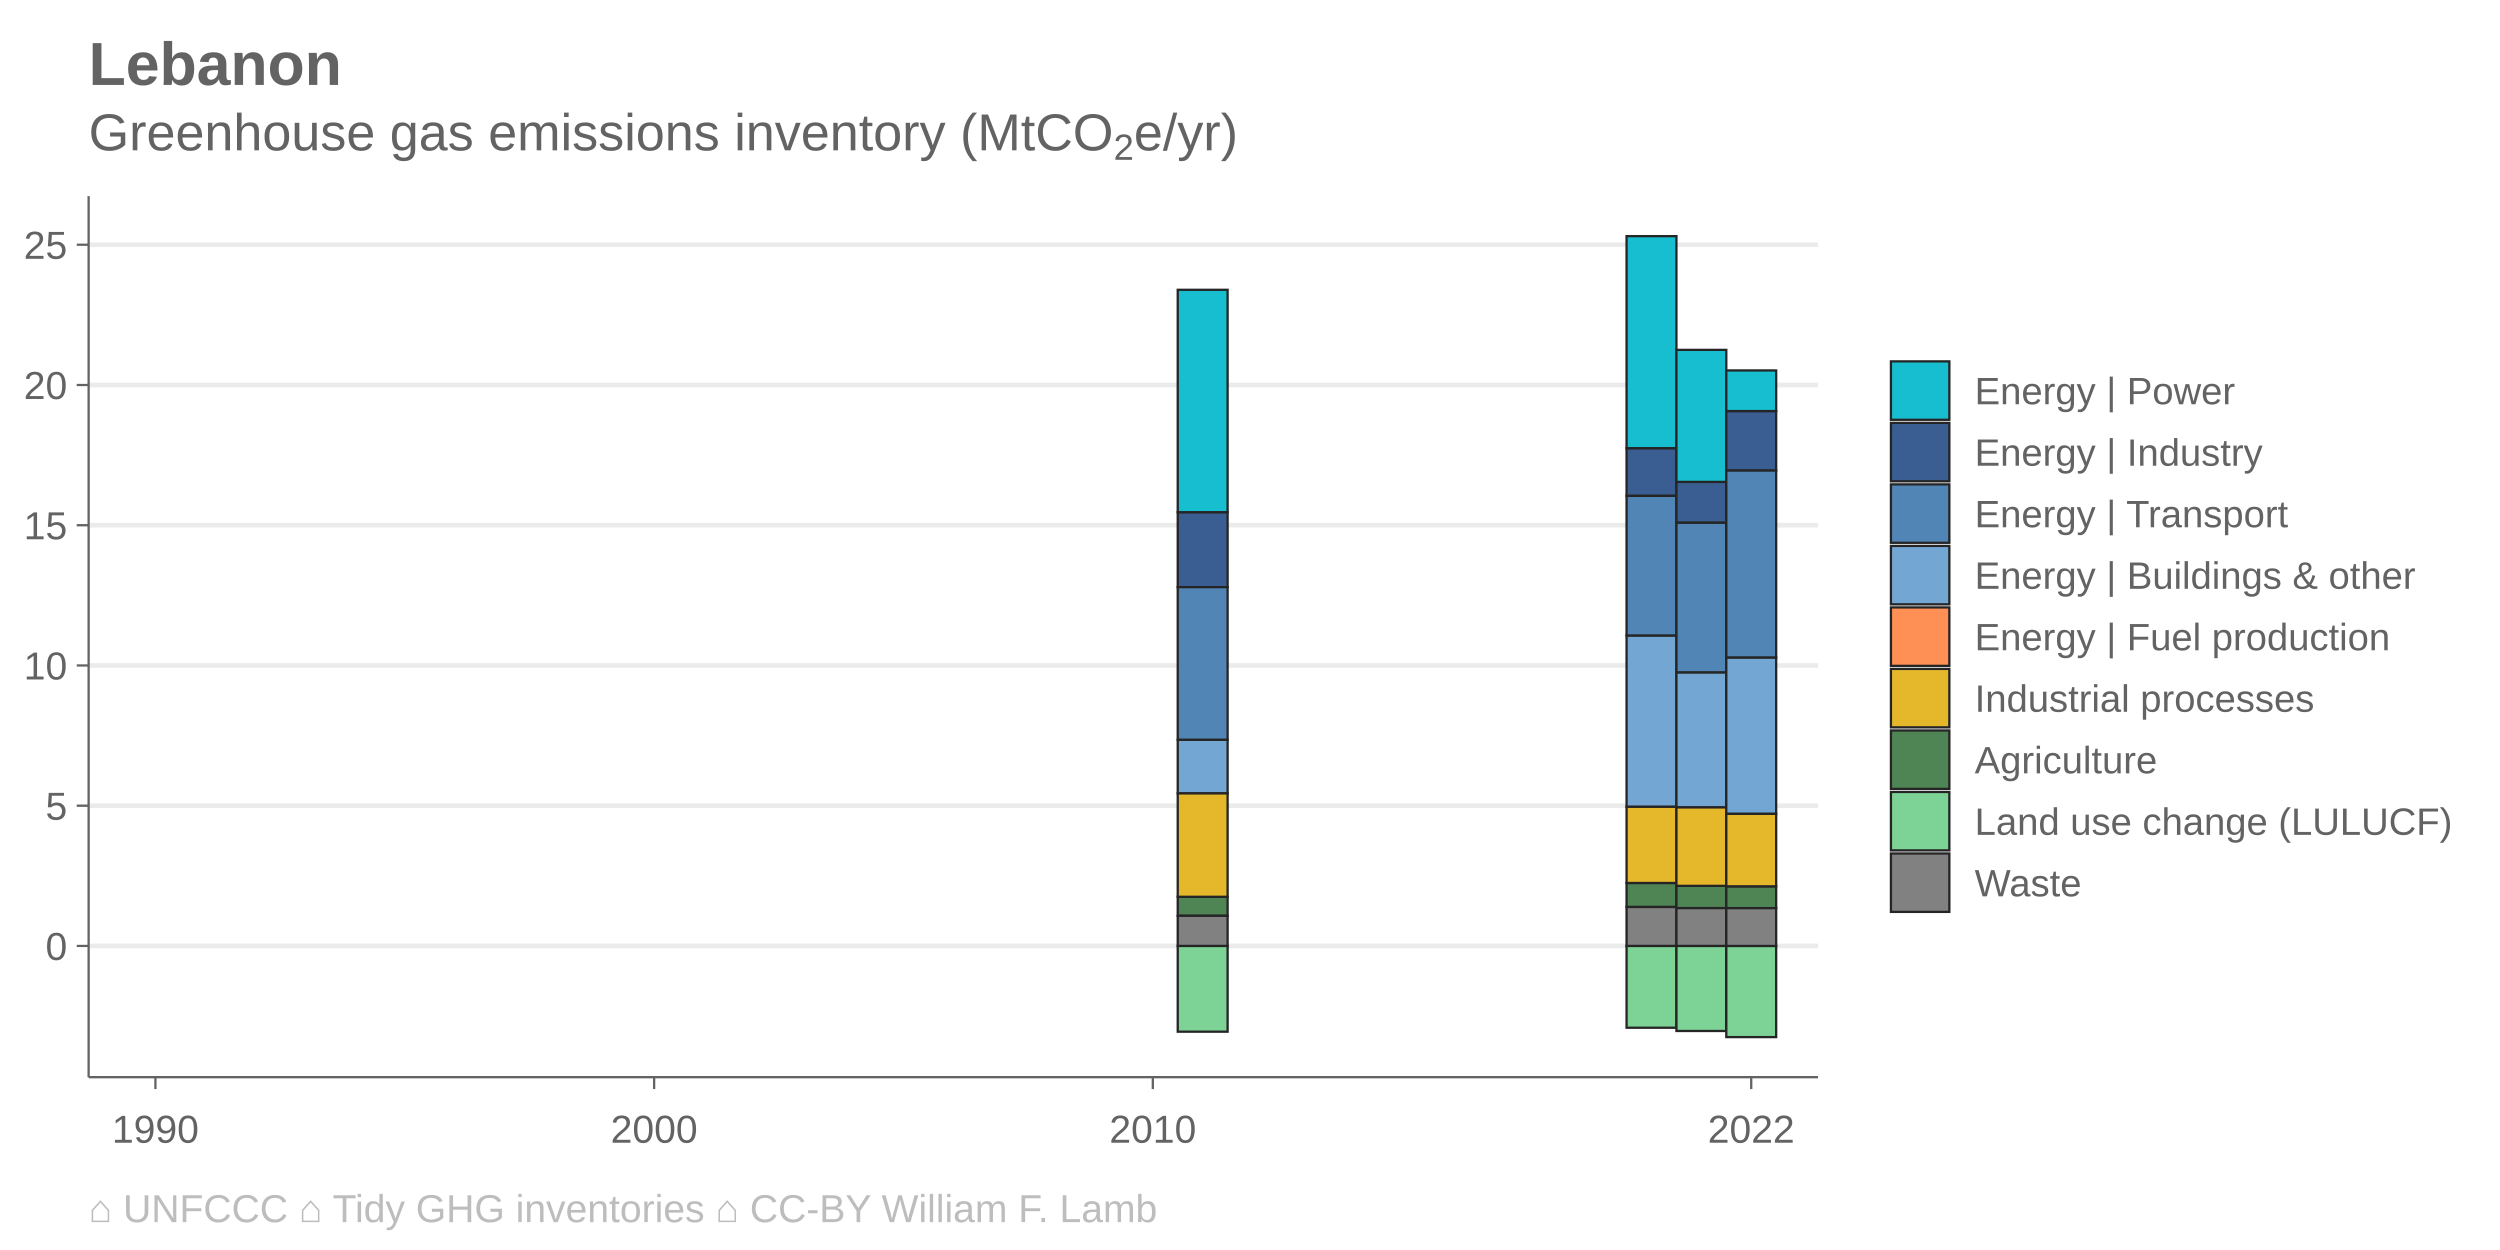
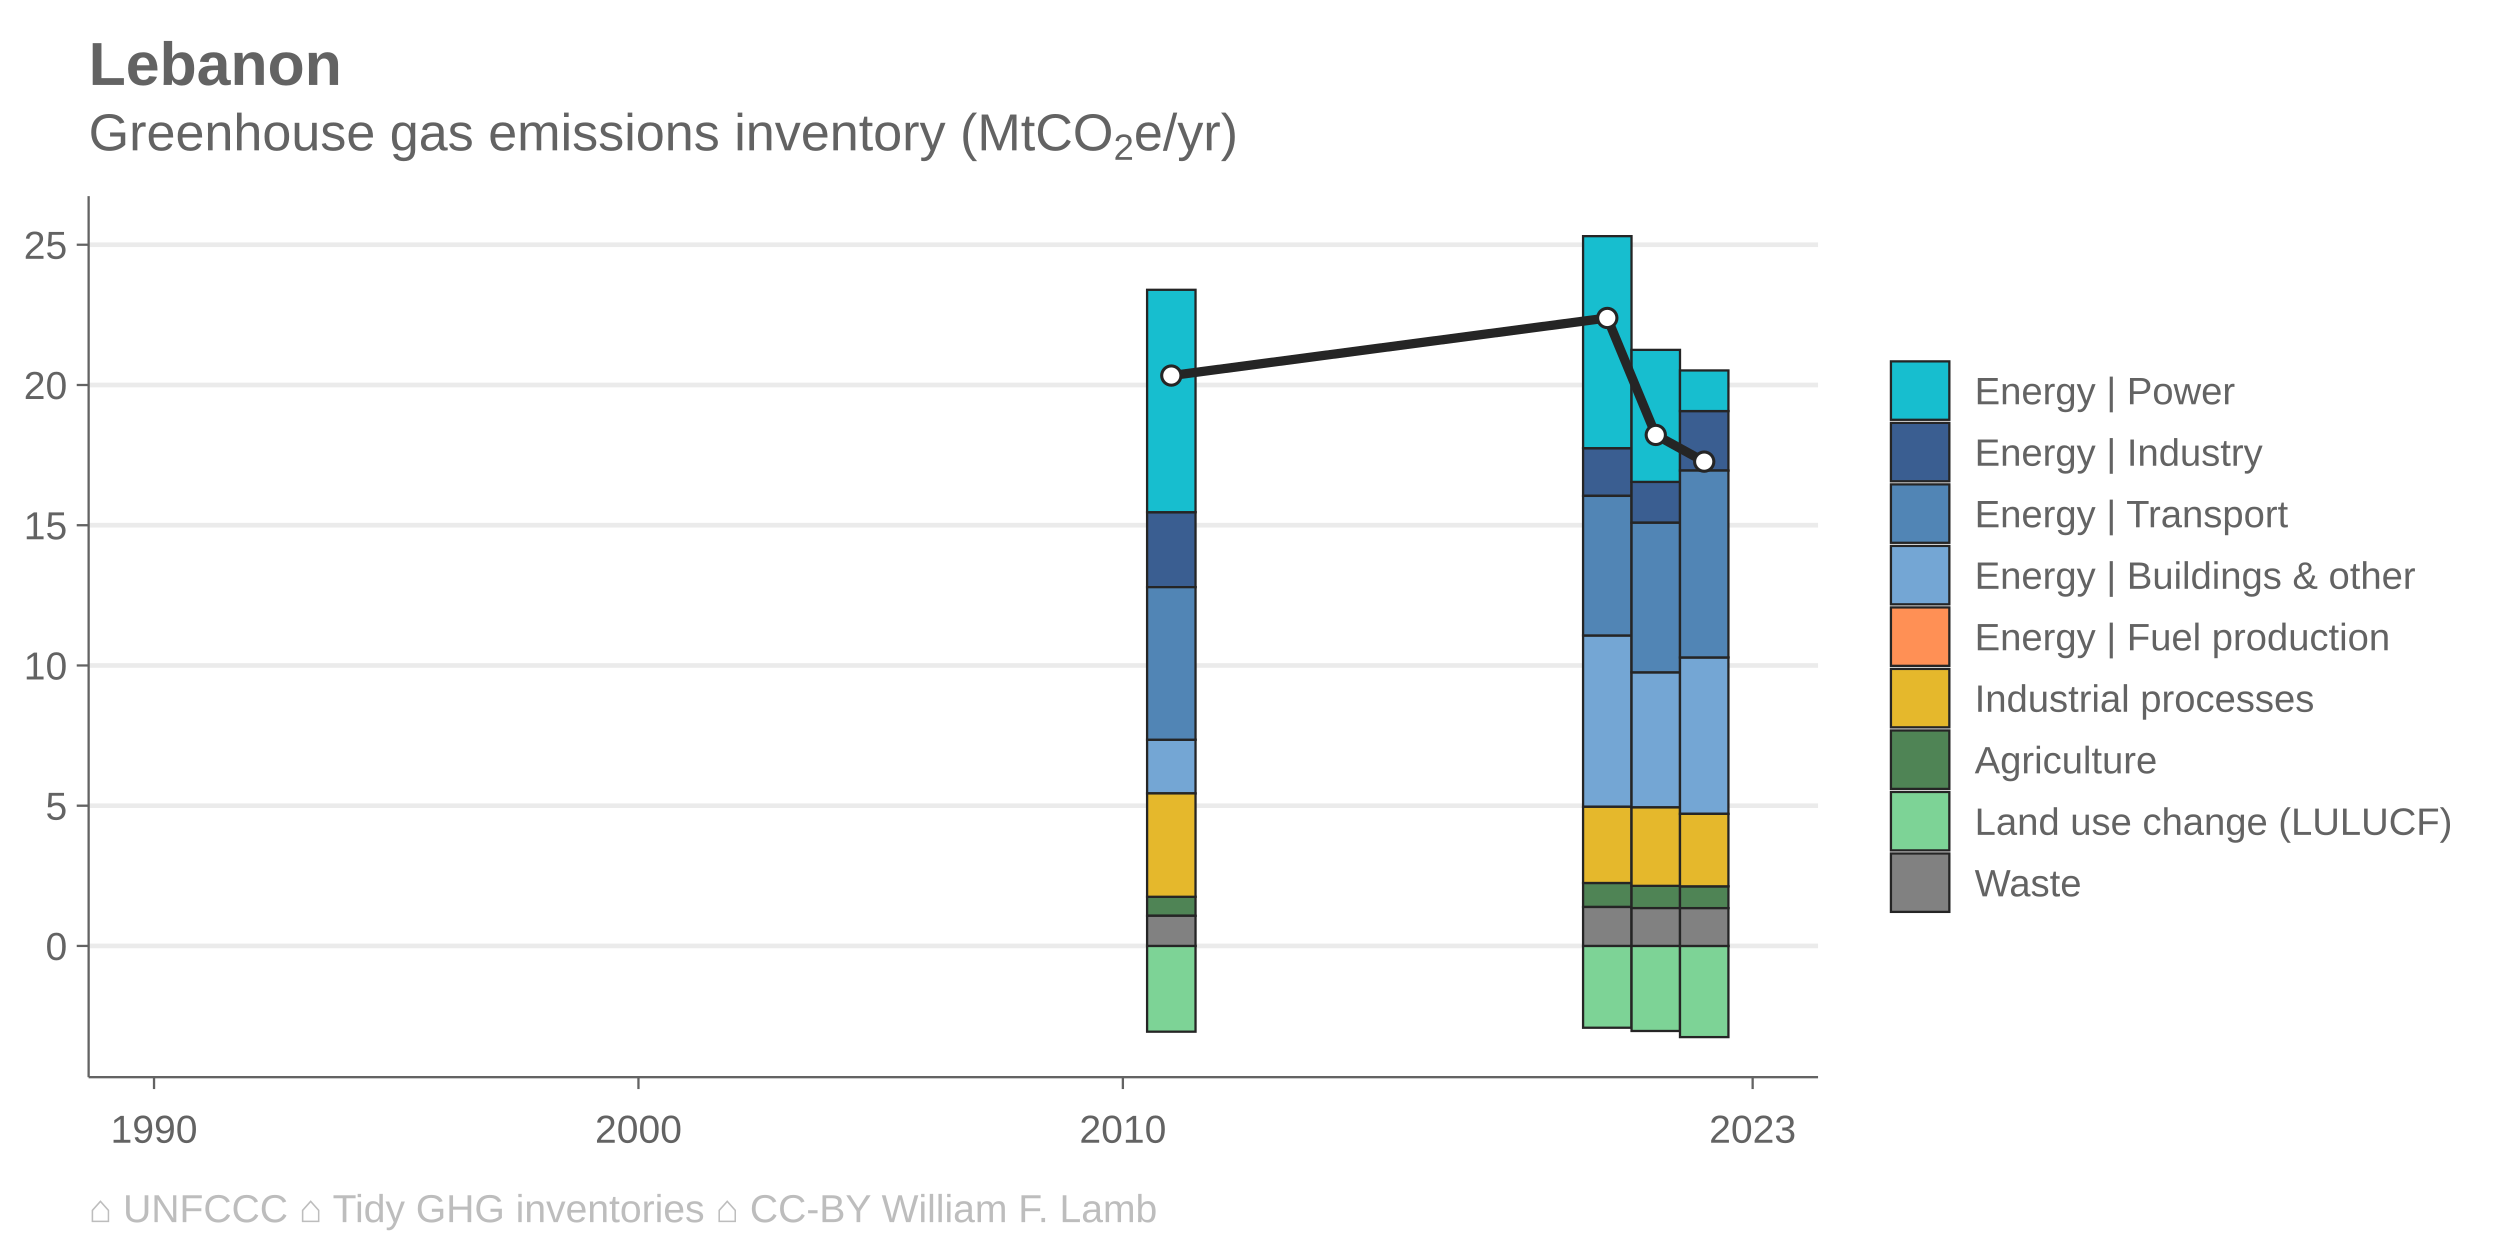
<svg xmlns="http://www.w3.org/2000/svg" class="svglite" width="576.00pt" height="288.00pt" viewBox="0 0 576.00 288.00">
  <defs>
    <style type="text/css">
    .svglite line, .svglite polyline, .svglite polygon, .svglite path, .svglite rect, .svglite circle {
      fill: none;
      stroke: #000000;
      stroke-linecap: round;
      stroke-linejoin: round;
      stroke-miterlimit: 10.00;
    }
    .svglite text {
      white-space: pre;
    }
  </style>
  </defs>
  <rect width="100%" height="100%" style="stroke: none; fill: #FFFFFF;" />
  <defs>
    <clipPath id="cpMC4wMHw1NzYuMDB8MC4wMHwyODguMDA=">
      <rect x="0.00" y="0.00" width="576.00" height="288.00" />
    </clipPath>
  </defs>
  <g clip-path="url(#cpMC4wMHw1NzYuMDB8MC4wMHwyODguMDA=)">
    <rect x="0" y="0.00" width="576.00" height="288.00" style="stroke-width: 1.07; stroke: #FFFFFF; fill: #FFFFFF;" />
  </g>
  <defs>
    <clipPath id="cpMjAuNDJ8NDE4Ljg4fDQ1LjE5fDI0OC4xOA==">
      <rect x="20.42" y="45.19" width="398.46" height="202.99" />
    </clipPath>
  </defs>
  <g clip-path="url(#cpMjAuNDJ8NDE4Ljg4fDQ1LjE5fDI0OC4xOA==)">
    <polyline points="20.42,217.94 418.88,217.94 " style="stroke-width: 1.07; stroke: #EBEBEB; stroke-linecap: butt;" />
    <polyline points="20.42,185.63 418.88,185.63 " style="stroke-width: 1.07; stroke: #EBEBEB; stroke-linecap: butt;" />
    <polyline points="20.42,153.32 418.88,153.32 " style="stroke-width: 1.07; stroke: #EBEBEB; stroke-linecap: butt;" />
    <polyline points="20.42,121.01 418.88,121.01 " style="stroke-width: 1.07; stroke: #EBEBEB; stroke-linecap: butt;" />
    <polyline points="20.42,88.70 418.88,88.70 " style="stroke-width: 1.07; stroke: #EBEBEB; stroke-linecap: butt;" />
    <polyline points="20.42,56.39 418.88,56.39 " style="stroke-width: 1.07; stroke: #EBEBEB; stroke-linecap: butt;" />
-     <rect x="271.35" y="206.62" width="11.49" height="4.38" style="stroke-width: 0.53; stroke: #252525; stroke-linecap: butt; stroke-linejoin: miter; fill: #4F8455;" />
-     <rect x="271.35" y="170.43" width="11.49" height="12.37" style="stroke-width: 0.53; stroke: #252525; stroke-linecap: butt; stroke-linejoin: miter; fill: #74A6D4;" />
-     <rect x="271.35" y="182.80" width="11.49" height="0.00" style="stroke-width: 0.53; stroke: #252525; stroke-linecap: butt; stroke-linejoin: miter; fill: #FF9055;" />
-     <rect x="271.35" y="118.01" width="11.49" height="17.27" style="stroke-width: 0.53; stroke: #252525; stroke-linecap: butt; stroke-linejoin: miter; fill: #3A5E91;" />
-     <rect x="271.35" y="66.77" width="11.49" height="51.24" style="stroke-width: 0.53; stroke: #252525; stroke-linecap: butt; stroke-linejoin: miter; fill: #17BECF;" />
-     <rect x="271.35" y="135.28" width="11.49" height="35.15" style="stroke-width: 0.53; stroke: #252525; stroke-linecap: butt; stroke-linejoin: miter; fill: #5185B5;" />
-     <rect x="271.35" y="182.80" width="11.49" height="23.82" style="stroke-width: 0.53; stroke: #252525; stroke-linecap: butt; stroke-linejoin: miter; fill: #E5B82C;" />
-     <rect x="271.35" y="217.94" width="11.49" height="19.76" style="stroke-width: 0.53; stroke: #252525; stroke-linecap: butt; stroke-linejoin: miter; fill: #7DD396;" />
-     <rect x="271.35" y="211.00" width="11.49" height="6.94" style="stroke-width: 0.53; stroke: #252525; stroke-linecap: butt; stroke-linejoin: miter; fill: #818181;" />
-     <rect x="374.76" y="203.44" width="11.49" height="5.53" style="stroke-width: 0.53; stroke: #252525; stroke-linecap: butt; stroke-linejoin: miter; fill: #4F8455;" />
-     <rect x="374.76" y="146.41" width="11.49" height="39.49" style="stroke-width: 0.53; stroke: #252525; stroke-linecap: butt; stroke-linejoin: miter; fill: #74A6D4;" />
-     <rect x="374.76" y="185.89" width="11.49" height="0.00" style="stroke-width: 0.53; stroke: #252525; stroke-linecap: butt; stroke-linejoin: miter; fill: #FF9055;" />
-     <rect x="374.76" y="103.26" width="11.49" height="10.99" style="stroke-width: 0.53; stroke: #252525; stroke-linecap: butt; stroke-linejoin: miter; fill: #3A5E91;" />
-     <rect x="374.76" y="54.41" width="11.49" height="48.85" style="stroke-width: 0.53; stroke: #252525; stroke-linecap: butt; stroke-linejoin: miter; fill: #17BECF;" />
-     <rect x="374.76" y="114.25" width="11.49" height="32.16" style="stroke-width: 0.53; stroke: #252525; stroke-linecap: butt; stroke-linejoin: miter; fill: #5185B5;" />
-     <rect x="374.76" y="185.89" width="11.49" height="17.55" style="stroke-width: 0.53; stroke: #252525; stroke-linecap: butt; stroke-linejoin: miter; fill: #E5B82C;" />
-     <rect x="374.76" y="217.94" width="11.49" height="18.85" style="stroke-width: 0.53; stroke: #252525; stroke-linecap: butt; stroke-linejoin: miter; fill: #7DD396;" />
-     <rect x="374.76" y="208.97" width="11.49" height="8.97" style="stroke-width: 0.53; stroke: #252525; stroke-linecap: butt; stroke-linejoin: miter; fill: #818181;" />
-     <rect x="386.25" y="204.10" width="11.49" height="5.13" style="stroke-width: 0.53; stroke: #252525; stroke-linecap: butt; stroke-linejoin: miter; fill: #4F8455;" />
-     <rect x="386.25" y="154.90" width="11.49" height="31.13" style="stroke-width: 0.53; stroke: #252525; stroke-linecap: butt; stroke-linejoin: miter; fill: #74A6D4;" />
-     <rect x="386.25" y="186.03" width="11.49" height="0.00" style="stroke-width: 0.53; stroke: #252525; stroke-linecap: butt; stroke-linejoin: miter; fill: #FF9055;" />
-     <rect x="386.25" y="111.03" width="11.49" height="9.41" style="stroke-width: 0.53; stroke: #252525; stroke-linecap: butt; stroke-linejoin: miter; fill: #3A5E91;" />
-     <rect x="386.25" y="80.61" width="11.49" height="30.42" style="stroke-width: 0.53; stroke: #252525; stroke-linecap: butt; stroke-linejoin: miter; fill: #17BECF;" />
-     <rect x="386.25" y="120.45" width="11.49" height="34.45" style="stroke-width: 0.53; stroke: #252525; stroke-linecap: butt; stroke-linejoin: miter; fill: #5185B5;" />
-     <rect x="386.25" y="186.03" width="11.49" height="18.07" style="stroke-width: 0.53; stroke: #252525; stroke-linecap: butt; stroke-linejoin: miter; fill: #E5B82C;" />
-     <rect x="386.25" y="217.94" width="11.49" height="19.60" style="stroke-width: 0.53; stroke: #252525; stroke-linecap: butt; stroke-linejoin: miter; fill: #7DD396;" />
-     <rect x="386.25" y="209.23" width="11.49" height="8.71" style="stroke-width: 0.53; stroke: #252525; stroke-linecap: butt; stroke-linejoin: miter; fill: #818181;" />
-     <rect x="397.74" y="204.21" width="11.49" height="5.02" style="stroke-width: 0.53; stroke: #252525; stroke-linecap: butt; stroke-linejoin: miter; fill: #4F8455;" />
-     <rect x="397.74" y="151.48" width="11.49" height="36.04" style="stroke-width: 0.53; stroke: #252525; stroke-linecap: butt; stroke-linejoin: miter; fill: #74A6D4;" />
-     <rect x="397.74" y="187.51" width="11.49" height="0.00" style="stroke-width: 0.53; stroke: #252525; stroke-linecap: butt; stroke-linejoin: miter; fill: #FF9055;" />
-     <rect x="397.74" y="94.71" width="11.49" height="13.71" style="stroke-width: 0.53; stroke: #252525; stroke-linecap: butt; stroke-linejoin: miter; fill: #3A5E91;" />
-     <rect x="397.74" y="85.35" width="11.49" height="9.36" style="stroke-width: 0.53; stroke: #252525; stroke-linecap: butt; stroke-linejoin: miter; fill: #17BECF;" />
-     <rect x="397.74" y="108.42" width="11.49" height="43.05" style="stroke-width: 0.53; stroke: #252525; stroke-linecap: butt; stroke-linejoin: miter; fill: #5185B5;" />
-     <rect x="397.74" y="187.51" width="11.49" height="16.70" style="stroke-width: 0.53; stroke: #252525; stroke-linecap: butt; stroke-linejoin: miter; fill: #E5B82C;" />
-     <rect x="397.74" y="217.94" width="11.49" height="21.01" style="stroke-width: 0.53; stroke: #252525; stroke-linecap: butt; stroke-linejoin: miter; fill: #7DD396;" />
-     <rect x="397.74" y="209.24" width="11.49" height="8.71" style="stroke-width: 0.53; stroke: #252525; stroke-linecap: butt; stroke-linejoin: miter; fill: #818181;" />
+     <rect x="264.29" y="206.62" width="11.16" height="4.38" style="stroke-width: 0.53; stroke: #252525; stroke-linecap: butt; stroke-linejoin: miter; fill: #4F8455;" />
+     <rect x="264.29" y="170.43" width="11.16" height="12.37" style="stroke-width: 0.53; stroke: #252525; stroke-linecap: butt; stroke-linejoin: miter; fill: #74A6D4;" />
+     <rect x="264.29" y="182.80" width="11.16" height="0.00" style="stroke-width: 0.53; stroke: #252525; stroke-linecap: butt; stroke-linejoin: miter; fill: #FF9055;" />
+     <rect x="264.29" y="118.01" width="11.16" height="17.27" style="stroke-width: 0.53; stroke: #252525; stroke-linecap: butt; stroke-linejoin: miter; fill: #3A5E91;" />
+     <rect x="264.29" y="66.77" width="11.16" height="51.24" style="stroke-width: 0.53; stroke: #252525; stroke-linecap: butt; stroke-linejoin: miter; fill: #17BECF;" />
+     <rect x="264.29" y="135.28" width="11.16" height="35.15" style="stroke-width: 0.53; stroke: #252525; stroke-linecap: butt; stroke-linejoin: miter; fill: #5185B5;" />
+     <rect x="264.29" y="182.80" width="11.16" height="23.82" style="stroke-width: 0.53; stroke: #252525; stroke-linecap: butt; stroke-linejoin: miter; fill: #E5B82C;" />
+     <rect x="264.29" y="217.94" width="11.16" height="19.76" style="stroke-width: 0.53; stroke: #252525; stroke-linecap: butt; stroke-linejoin: miter; fill: #7DD396;" />
+     <rect x="264.29" y="211.00" width="11.16" height="6.94" style="stroke-width: 0.53; stroke: #252525; stroke-linecap: butt; stroke-linejoin: miter; fill: #818181;" />
+     <rect x="364.74" y="203.44" width="11.16" height="5.53" style="stroke-width: 0.53; stroke: #252525; stroke-linecap: butt; stroke-linejoin: miter; fill: #4F8455;" />
+     <rect x="364.74" y="146.41" width="11.16" height="39.49" style="stroke-width: 0.53; stroke: #252525; stroke-linecap: butt; stroke-linejoin: miter; fill: #74A6D4;" />
+     <rect x="364.74" y="185.89" width="11.16" height="0.00" style="stroke-width: 0.53; stroke: #252525; stroke-linecap: butt; stroke-linejoin: miter; fill: #FF9055;" />
+     <rect x="364.74" y="103.26" width="11.16" height="10.99" style="stroke-width: 0.53; stroke: #252525; stroke-linecap: butt; stroke-linejoin: miter; fill: #3A5E91;" />
+     <rect x="364.74" y="54.41" width="11.16" height="48.85" style="stroke-width: 0.53; stroke: #252525; stroke-linecap: butt; stroke-linejoin: miter; fill: #17BECF;" />
+     <rect x="364.74" y="114.25" width="11.16" height="32.16" style="stroke-width: 0.53; stroke: #252525; stroke-linecap: butt; stroke-linejoin: miter; fill: #5185B5;" />
+     <rect x="364.74" y="185.89" width="11.16" height="17.55" style="stroke-width: 0.53; stroke: #252525; stroke-linecap: butt; stroke-linejoin: miter; fill: #E5B82C;" />
+     <rect x="364.74" y="217.94" width="11.16" height="18.85" style="stroke-width: 0.53; stroke: #252525; stroke-linecap: butt; stroke-linejoin: miter; fill: #7DD396;" />
+     <rect x="364.74" y="208.97" width="11.16" height="8.97" style="stroke-width: 0.53; stroke: #252525; stroke-linecap: butt; stroke-linejoin: miter; fill: #818181;" />
+     <rect x="375.91" y="204.10" width="11.16" height="5.13" style="stroke-width: 0.53; stroke: #252525; stroke-linecap: butt; stroke-linejoin: miter; fill: #4F8455;" />
+     <rect x="375.91" y="154.90" width="11.16" height="31.13" style="stroke-width: 0.53; stroke: #252525; stroke-linecap: butt; stroke-linejoin: miter; fill: #74A6D4;" />
+     <rect x="375.91" y="186.03" width="11.16" height="0.00" style="stroke-width: 0.53; stroke: #252525; stroke-linecap: butt; stroke-linejoin: miter; fill: #FF9055;" />
+     <rect x="375.91" y="111.03" width="11.16" height="9.41" style="stroke-width: 0.53; stroke: #252525; stroke-linecap: butt; stroke-linejoin: miter; fill: #3A5E91;" />
+     <rect x="375.91" y="80.61" width="11.16" height="30.42" style="stroke-width: 0.53; stroke: #252525; stroke-linecap: butt; stroke-linejoin: miter; fill: #17BECF;" />
+     <rect x="375.91" y="120.45" width="11.16" height="34.45" style="stroke-width: 0.53; stroke: #252525; stroke-linecap: butt; stroke-linejoin: miter; fill: #5185B5;" />
+     <rect x="375.91" y="186.03" width="11.16" height="18.07" style="stroke-width: 0.53; stroke: #252525; stroke-linecap: butt; stroke-linejoin: miter; fill: #E5B82C;" />
+     <rect x="375.91" y="217.94" width="11.16" height="19.60" style="stroke-width: 0.53; stroke: #252525; stroke-linecap: butt; stroke-linejoin: miter; fill: #7DD396;" />
+     <rect x="375.91" y="209.23" width="11.16" height="8.71" style="stroke-width: 0.53; stroke: #252525; stroke-linecap: butt; stroke-linejoin: miter; fill: #818181;" />
+     <rect x="387.07" y="204.21" width="11.16" height="5.02" style="stroke-width: 0.53; stroke: #252525; stroke-linecap: butt; stroke-linejoin: miter; fill: #4F8455;" />
+     <rect x="387.07" y="151.48" width="11.16" height="36.04" style="stroke-width: 0.53; stroke: #252525; stroke-linecap: butt; stroke-linejoin: miter; fill: #74A6D4;" />
+     <rect x="387.07" y="187.51" width="11.16" height="0.00" style="stroke-width: 0.53; stroke: #252525; stroke-linecap: butt; stroke-linejoin: miter; fill: #FF9055;" />
+     <rect x="387.07" y="94.71" width="11.16" height="13.71" style="stroke-width: 0.53; stroke: #252525; stroke-linecap: butt; stroke-linejoin: miter; fill: #3A5E91;" />
+     <rect x="387.07" y="85.35" width="11.16" height="9.36" style="stroke-width: 0.53; stroke: #252525; stroke-linecap: butt; stroke-linejoin: miter; fill: #17BECF;" />
+     <rect x="387.07" y="108.42" width="11.16" height="43.05" style="stroke-width: 0.53; stroke: #252525; stroke-linecap: butt; stroke-linejoin: miter; fill: #5185B5;" />
+     <rect x="387.07" y="187.51" width="11.16" height="16.70" style="stroke-width: 0.53; stroke: #252525; stroke-linecap: butt; stroke-linejoin: miter; fill: #E5B82C;" />
+     <rect x="387.07" y="217.94" width="11.16" height="21.01" style="stroke-width: 0.53; stroke: #252525; stroke-linecap: butt; stroke-linejoin: miter; fill: #7DD396;" />
+     <rect x="387.07" y="209.24" width="11.16" height="8.71" style="stroke-width: 0.53; stroke: #252525; stroke-linecap: butt; stroke-linejoin: miter; fill: #818181;" />
+     <polyline points="269.87,86.53 370.32,73.26 381.49,100.21 392.65,106.36 " style="stroke-width: 2.13; stroke: #252525; stroke-linecap: butt;" />
+     <circle cx="269.87" cy="86.53" r="2.22" style="stroke-width: 0.71; stroke: #252525; fill: #FFFFFF;" />
+     <circle cx="370.32" cy="73.26" r="2.22" style="stroke-width: 0.71; stroke: #252525; fill: #FFFFFF;" />
+     <circle cx="381.49" cy="100.21" r="2.22" style="stroke-width: 0.71; stroke: #252525; fill: #FFFFFF;" />
+     <circle cx="392.65" cy="106.36" r="2.22" style="stroke-width: 0.71; stroke: #252525; fill: #FFFFFF;" />
  </g>
  <g clip-path="url(#cpMC4wMHw1NzYuMDB8MC4wMHwyODguMDA=)">
    <polyline points="20.42,248.18 20.42,45.19 " style="stroke-width: 0.53; stroke: #636363; stroke-linecap: butt;" />
    <text x="15.49" y="221.17" text-anchor="end" style="font-size: 9.00px;fill: #636363; font-family: &quot;Arial&quot;;" textLength="5.00px" lengthAdjust="spacingAndGlyphs">0</text>
    <text x="15.49" y="188.86" text-anchor="end" style="font-size: 9.00px;fill: #636363; font-family: &quot;Arial&quot;;" textLength="5.00px" lengthAdjust="spacingAndGlyphs">5</text>
    <text x="15.49" y="156.55" text-anchor="end" style="font-size: 9.00px;fill: #636363; font-family: &quot;Arial&quot;;" textLength="10.01px" lengthAdjust="spacingAndGlyphs">10</text>
    <text x="15.49" y="124.24" text-anchor="end" style="font-size: 9.00px;fill: #636363; font-family: &quot;Arial&quot;;" textLength="10.01px" lengthAdjust="spacingAndGlyphs">15</text>
    <text x="15.49" y="91.93" text-anchor="end" style="font-size: 9.00px;fill: #636363; font-family: &quot;Arial&quot;;" textLength="10.01px" lengthAdjust="spacingAndGlyphs">20</text>
    <text x="15.49" y="59.62" text-anchor="end" style="font-size: 9.00px;fill: #636363; font-family: &quot;Arial&quot;;" textLength="10.01px" lengthAdjust="spacingAndGlyphs">25</text>
    <polyline points="17.68,217.94 20.42,217.94 " style="stroke-width: 0.53; stroke: #636363; stroke-linecap: butt;" />
    <polyline points="17.68,185.63 20.42,185.63 " style="stroke-width: 0.53; stroke: #636363; stroke-linecap: butt;" />
    <polyline points="17.68,153.32 20.42,153.32 " style="stroke-width: 0.53; stroke: #636363; stroke-linecap: butt;" />
    <polyline points="17.68,121.01 20.42,121.01 " style="stroke-width: 0.53; stroke: #636363; stroke-linecap: butt;" />
    <polyline points="17.68,88.70 20.42,88.70 " style="stroke-width: 0.53; stroke: #636363; stroke-linecap: butt;" />
    <polyline points="17.68,56.39 20.42,56.39 " style="stroke-width: 0.53; stroke: #636363; stroke-linecap: butt;" />
    <polyline points="20.42,248.18 418.88,248.18 " style="stroke-width: 0.53; stroke: #636363; stroke-linecap: butt;" />
-     <polyline points="35.81,250.92 35.81,248.18 " style="stroke-width: 0.53; stroke: #636363; stroke-linecap: butt;" />
-     <polyline points="150.71,250.92 150.71,248.18 " style="stroke-width: 0.53; stroke: #636363; stroke-linecap: butt;" />
-     <polyline points="265.61,250.92 265.61,248.18 " style="stroke-width: 0.53; stroke: #636363; stroke-linecap: butt;" />
-     <polyline points="403.48,250.92 403.48,248.18 " style="stroke-width: 0.53; stroke: #636363; stroke-linecap: butt;" />
-     <text x="35.81" y="263.28" text-anchor="middle" style="font-size: 9.00px;fill: #636363; font-family: &quot;Arial&quot;;" textLength="20.02px" lengthAdjust="spacingAndGlyphs">1990</text>
-     <text x="150.71" y="263.28" text-anchor="middle" style="font-size: 9.00px;fill: #636363; font-family: &quot;Arial&quot;;" textLength="20.02px" lengthAdjust="spacingAndGlyphs">2000</text>
-     <text x="265.61" y="263.28" text-anchor="middle" style="font-size: 9.00px;fill: #636363; font-family: &quot;Arial&quot;;" textLength="20.02px" lengthAdjust="spacingAndGlyphs">2010</text>
-     <text x="403.48" y="263.28" text-anchor="middle" style="font-size: 9.00px;fill: #636363; font-family: &quot;Arial&quot;;" textLength="20.02px" lengthAdjust="spacingAndGlyphs">2022</text>
+     <polyline points="35.49,250.92 35.49,248.18 " style="stroke-width: 0.53; stroke: #636363; stroke-linecap: butt;" />
+     <polyline points="147.10,250.92 147.10,248.18 " style="stroke-width: 0.53; stroke: #636363; stroke-linecap: butt;" />
+     <polyline points="258.71,250.92 258.71,248.18 " style="stroke-width: 0.53; stroke: #636363; stroke-linecap: butt;" />
+     <polyline points="403.81,250.92 403.81,248.18 " style="stroke-width: 0.53; stroke: #636363; stroke-linecap: butt;" />
+     <text x="35.49" y="263.28" text-anchor="middle" style="font-size: 9.00px;fill: #636363; font-family: &quot;Arial&quot;;" textLength="20.02px" lengthAdjust="spacingAndGlyphs">1990</text>
+     <text x="147.10" y="263.28" text-anchor="middle" style="font-size: 9.00px;fill: #636363; font-family: &quot;Arial&quot;;" textLength="20.02px" lengthAdjust="spacingAndGlyphs">2000</text>
+     <text x="258.71" y="263.28" text-anchor="middle" style="font-size: 9.00px;fill: #636363; font-family: &quot;Arial&quot;;" textLength="20.02px" lengthAdjust="spacingAndGlyphs">2010</text>
+     <text x="403.81" y="263.28" text-anchor="middle" style="font-size: 9.00px;fill: #636363; font-family: &quot;Arial&quot;;" textLength="20.02px" lengthAdjust="spacingAndGlyphs">2023</text>
    <rect x="429.84" y="77.42" width="140.69" height="138.52" style="stroke-width: 1.07; stroke: none; fill: #FFFFFF;" />
    <rect x="435.67" y="83.26" width="13.46" height="13.46" style="stroke-width: 0.53; stroke: #252525; stroke-linecap: butt; stroke-linejoin: miter; fill: #17BECF;" />
    <rect x="435.67" y="97.43" width="13.46" height="13.46" style="stroke-width: 0.53; stroke: #252525; stroke-linecap: butt; stroke-linejoin: miter; fill: #3A5E91;" />
    <rect x="435.67" y="111.60" width="13.46" height="13.46" style="stroke-width: 0.53; stroke: #252525; stroke-linecap: butt; stroke-linejoin: miter; fill: #5185B5;" />
    <rect x="435.67" y="125.78" width="13.46" height="13.46" style="stroke-width: 0.53; stroke: #252525; stroke-linecap: butt; stroke-linejoin: miter; fill: #74A6D4;" />
    <rect x="435.67" y="139.95" width="13.46" height="13.46" style="stroke-width: 0.53; stroke: #252525; stroke-linecap: butt; stroke-linejoin: miter; fill: #FF9055;" />
    <rect x="435.67" y="154.12" width="13.46" height="13.46" style="stroke-width: 0.53; stroke: #252525; stroke-linecap: butt; stroke-linejoin: miter; fill: #E5B82C;" />
    <rect x="435.67" y="168.30" width="13.46" height="13.46" style="stroke-width: 0.53; stroke: #252525; stroke-linecap: butt; stroke-linejoin: miter; fill: #4F8455;" />
    <rect x="435.67" y="182.47" width="13.46" height="13.46" style="stroke-width: 0.53; stroke: #252525; stroke-linecap: butt; stroke-linejoin: miter; fill: #7DD396;" />
    <rect x="435.67" y="196.64" width="13.46" height="13.46" style="stroke-width: 0.53; stroke: #252525; stroke-linecap: butt; stroke-linejoin: miter; fill: #818181;" />
    <text x="454.97" y="93.14" style="font-size: 8.80px;fill: #636363; font-family: &quot;Arial&quot;;" textLength="60.00px" lengthAdjust="spacingAndGlyphs">Energy | Power</text>
    <text x="454.97" y="107.31" style="font-size: 8.80px;fill: #636363; font-family: &quot;Arial&quot;;" textLength="66.38px" lengthAdjust="spacingAndGlyphs">Energy | Industry</text>
    <text x="454.97" y="121.48" style="font-size: 8.80px;fill: #636363; font-family: &quot;Arial&quot;;" textLength="72.24px" lengthAdjust="spacingAndGlyphs">Energy | Transport</text>
    <text x="454.97" y="135.66" style="font-size: 8.80px;fill: #636363; font-family: &quot;Arial&quot;;" textLength="101.60px" lengthAdjust="spacingAndGlyphs">Energy | Buildings &amp; other</text>
    <text x="454.97" y="149.83" style="font-size: 8.80px;fill: #636363; font-family: &quot;Arial&quot;;" textLength="95.73px" lengthAdjust="spacingAndGlyphs">Energy | Fuel production</text>
    <text x="454.97" y="164.00" style="font-size: 8.80px;fill: #636363; font-family: &quot;Arial&quot;;" textLength="78.27px" lengthAdjust="spacingAndGlyphs">Industrial processes</text>
    <text x="454.97" y="178.18" style="font-size: 8.80px;fill: #636363; font-family: &quot;Arial&quot;;" textLength="42.06px" lengthAdjust="spacingAndGlyphs">Agriculture</text>
    <text x="454.97" y="192.35" style="font-size: 8.80px;fill: #636363; font-family: &quot;Arial&quot;;" textLength="110.07px" lengthAdjust="spacingAndGlyphs">Land use change (LULUCF)</text>
    <text x="454.97" y="206.52" style="font-size: 8.80px;fill: #636363; font-family: &quot;Arial&quot;;" textLength="24.62px" lengthAdjust="spacingAndGlyphs">Waste</text>
    <text x="20.42" y="34.64" style="font-size: 12.00px;fill: #636363; font-family: &quot;Arial&quot;;" textLength="236.15px" lengthAdjust="spacingAndGlyphs">Greenhouse gas emissions inventory (MtCO</text>
    <text x="256.57" y="36.82" style="font-size: 8.40px;fill: #636363; font-family: &quot;Arial&quot;;" textLength="4.67px" lengthAdjust="spacingAndGlyphs">2</text>
    <text x="261.24" y="34.64" style="font-size: 12.00px;fill: #636363; font-family: &quot;Arial&quot;;" textLength="24.00px" lengthAdjust="spacingAndGlyphs">e/yr)</text>
    <text x="20.42" y="19.57" style="font-size: 14.00px; font-weight: bold;fill: #636363; font-family: &quot;Arial&quot;;" textLength="58.30px" lengthAdjust="spacingAndGlyphs">Lebanon</text>
    <text x="20.42" y="281.58" style="font-size: 9.00px;fill: #BDBDBD; font-family: &quot;Arial&quot;;" textLength="256.17px" lengthAdjust="spacingAndGlyphs">⌂ UNFCCC   ⌂ Tidy GHG inventories   ⌂ CC-BY William F. Lamb</text>
  </g>
</svg>
